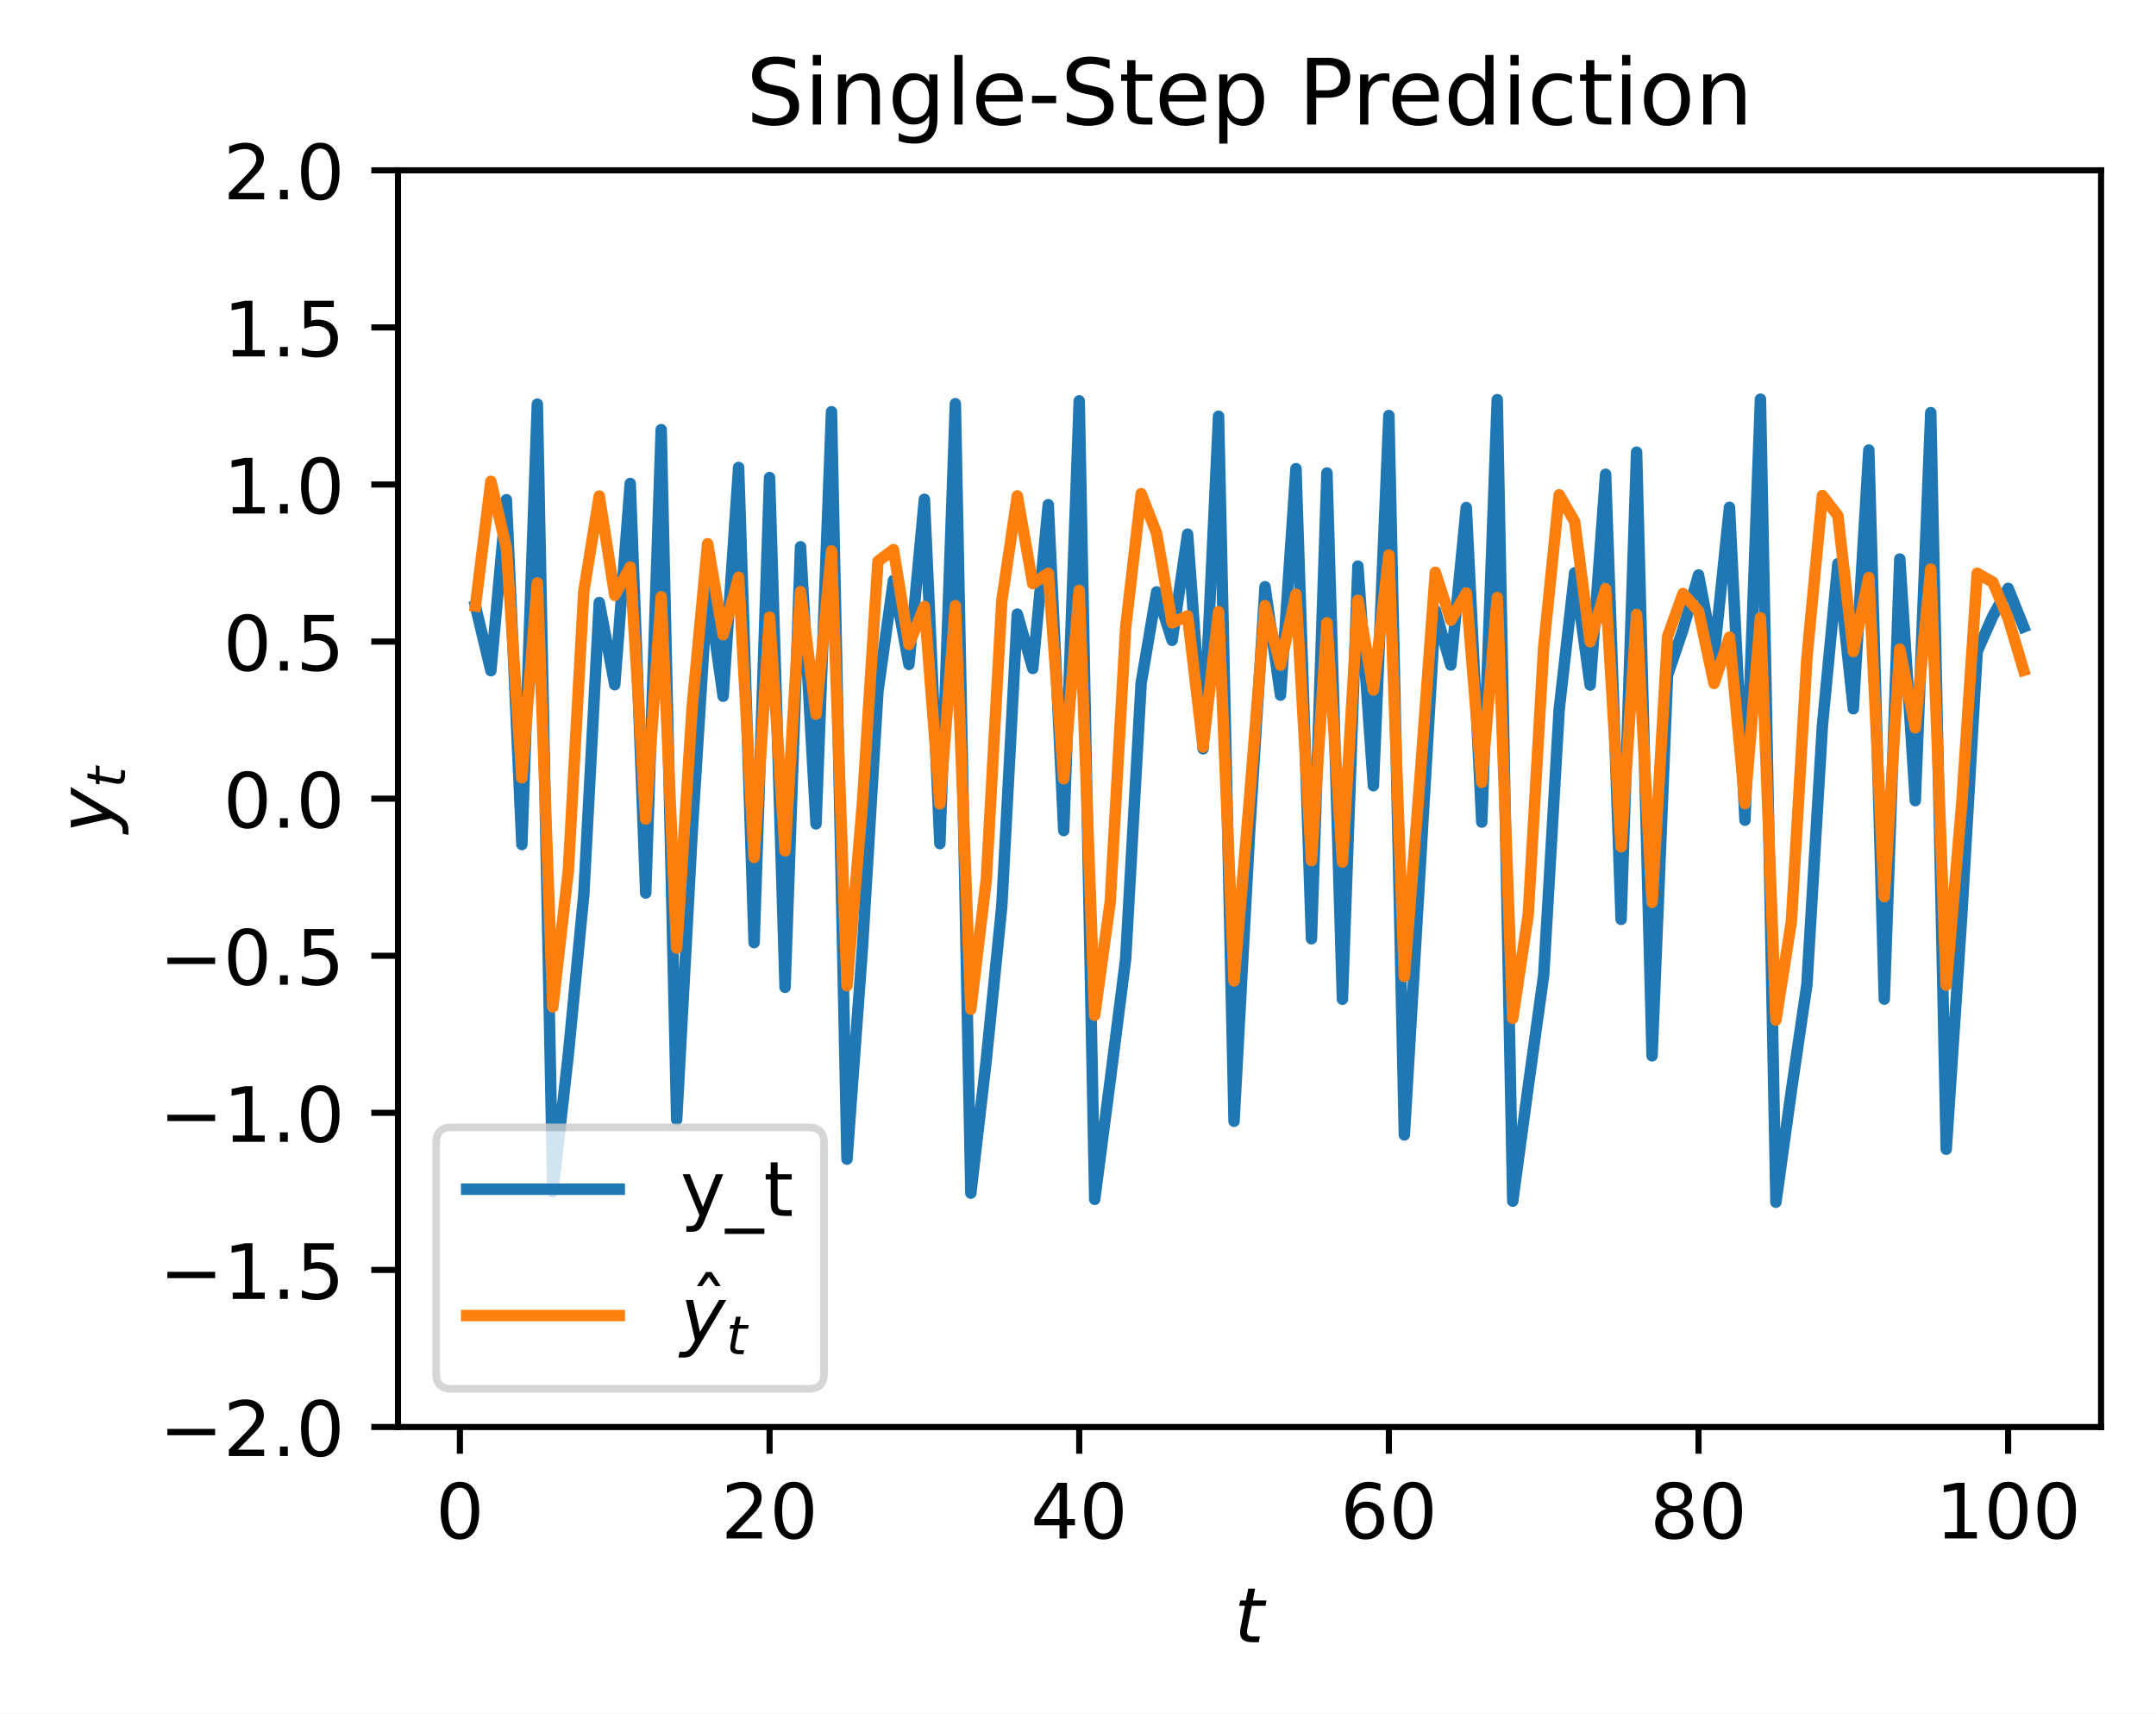
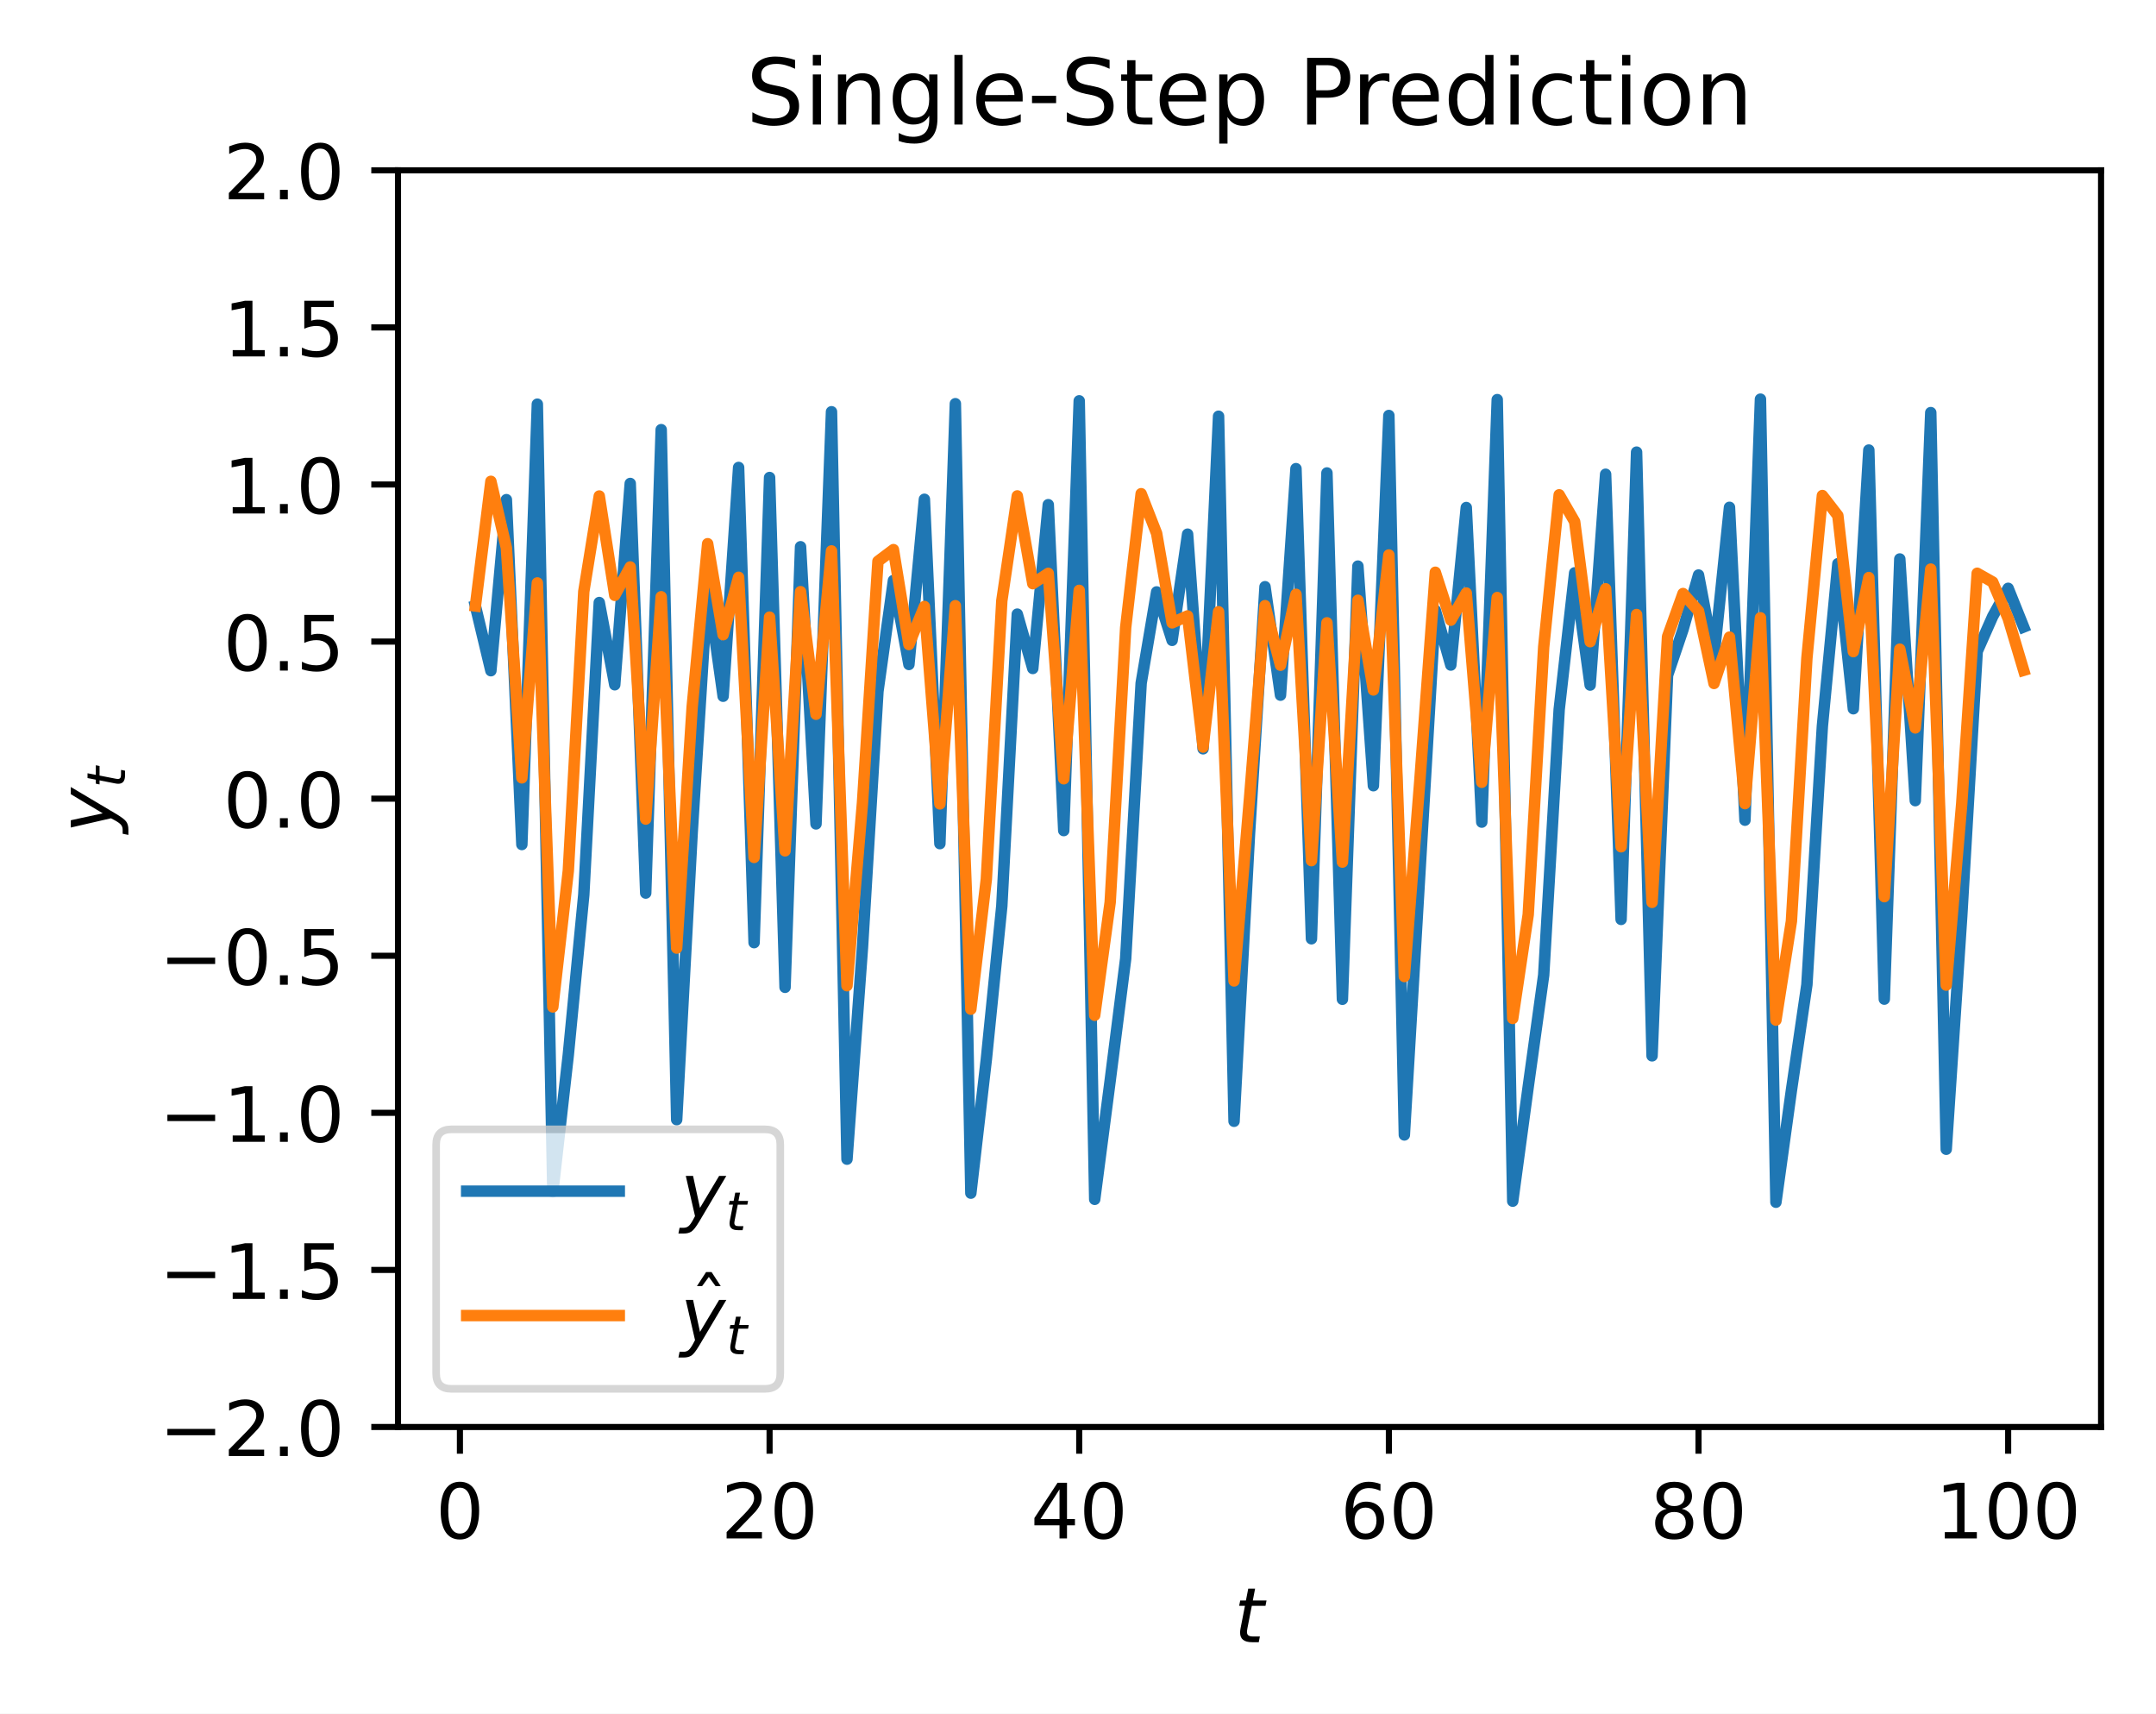
<svg xmlns="http://www.w3.org/2000/svg" xmlns:xlink="http://www.w3.org/1999/xlink" height="224.531pt" version="1.1" viewBox="0 0 282.561 224.531" width="282.561pt">
  <defs>
    <style type="text/css">
*{stroke-linecap:butt;stroke-linejoin:round;}
  </style>
  </defs>
  <g id="figure_1">
    <g id="patch_1">
      <path d="M 0 224.531  L 282.561 224.531  L 282.561 0  L 0 0  z " style="fill:#ffffff;" />
    </g>
    <g id="axes_1">
      <g id="patch_2">
        <path d="M 52.161 186.975  L 275.361 186.975  L 275.361 22.318  L 52.161 22.318  z " style="fill:#ffffff;" />
      </g>
      <g id="matplotlib.axis_1">
        <g id="xtick_1">
          <g id="line2d_1">
            <defs>
-               <path d="M 0 0  L 0 3.5  " id="mdf2a8c8e99" style="stroke:#000000;stroke-width:0.8;" />
-             </defs>
-             <g>
-               <use style="stroke:#000000;stroke-width:0.8;" x="60.277" xlink:href="#mdf2a8c8e99" y="186.975" />
+               <path d="M 0 0  L 0 3.5  " id="m70030448b2" style="stroke:#000000;stroke-width:0.8;" />
+             </defs>
+             <g>
+               <use style="stroke:#000000;stroke-width:0.8;" x="60.277" xlink:href="#m70030448b2" y="186.975" />
            </g>
          </g>
          <g id="text_1">
            <defs>
              <path d="M 31.781 66.406  Q 24.172 66.406 20.328 58.906  Q 16.5 51.422 16.5 36.375  Q 16.5 21.391 20.328 13.891  Q 24.172 6.391 31.781 6.391  Q 39.453 6.391 43.281 13.891  Q 47.125 21.391 47.125 36.375  Q 47.125 51.422 43.281 58.906  Q 39.453 66.406 31.781 66.406  z M 31.781 74.219  Q 44.047 74.219 50.516 64.516  Q 56.984 54.828 56.984 36.375  Q 56.984 17.969 50.516 8.266  Q 44.047 -1.422 31.781 -1.422  Q 19.531 -1.422 13.062 8.266  Q 6.594 17.969 6.594 36.375  Q 6.594 54.828 13.062 64.516  Q 19.531 74.219 31.781 74.219  z " id="DejaVuSans-48" />
            </defs>
            <g transform="translate(57.09605 201.5734)scale(0.1 -0.1)">
              <use xlink:href="#DejaVuSans-48" />
            </g>
          </g>
        </g>
        <g id="xtick_2">
          <g id="line2d_2">
            <g>
-               <use style="stroke:#000000;stroke-width:0.8;" x="100.859" xlink:href="#mdf2a8c8e99" y="186.975" />
+               <use style="stroke:#000000;stroke-width:0.8;" x="100.859" xlink:href="#m70030448b2" y="186.975" />
            </g>
          </g>
          <g id="text_2">
            <defs>
              <path d="M 19.188 8.297  L 53.609 8.297  L 53.609 0  L 7.328 0  L 7.328 8.297  Q 12.938 14.109 22.625 23.891  Q 32.328 33.688 34.812 36.531  Q 39.547 41.844 41.422 45.531  Q 43.312 49.219 43.312 52.781  Q 43.312 58.594 39.234 62.25  Q 35.156 65.922 28.609 65.922  Q 23.969 65.922 18.812 64.312  Q 13.672 62.703 7.812 59.422  L 7.812 69.391  Q 13.766 71.781 18.938 73  Q 24.125 74.219 28.422 74.219  Q 39.75 74.219 46.484 68.547  Q 53.219 62.891 53.219 53.422  Q 53.219 48.922 51.531 44.891  Q 49.859 40.875 45.406 35.406  Q 44.188 33.984 37.641 27.219  Q 31.109 20.453 19.188 8.297  z " id="DejaVuSans-50" />
            </defs>
            <g transform="translate(94.49662 201.5734)scale(0.1 -0.1)">
              <use xlink:href="#DejaVuSans-50" />
              <use x="63.623" xlink:href="#DejaVuSans-48" />
            </g>
          </g>
        </g>
        <g id="xtick_3">
          <g id="line2d_3">
            <g>
-               <use style="stroke:#000000;stroke-width:0.8;" x="141.441" xlink:href="#mdf2a8c8e99" y="186.975" />
+               <use style="stroke:#000000;stroke-width:0.8;" x="141.441" xlink:href="#m70030448b2" y="186.975" />
            </g>
          </g>
          <g id="text_3">
            <defs>
              <path d="M 37.797 64.312  L 12.891 25.391  L 37.797 25.391  z M 35.203 72.906  L 47.609 72.906  L 47.609 25.391  L 58.016 25.391  L 58.016 17.188  L 47.609 17.188  L 47.609 0  L 37.797 0  L 37.797 17.188  L 4.891 17.188  L 4.891 26.703  z " id="DejaVuSans-52" />
            </defs>
            <g transform="translate(135.0784 201.5734)scale(0.1 -0.1)">
              <use xlink:href="#DejaVuSans-52" />
              <use x="63.623" xlink:href="#DejaVuSans-48" />
            </g>
          </g>
        </g>
        <g id="xtick_4">
          <g id="line2d_4">
            <g>
-               <use style="stroke:#000000;stroke-width:0.8;" x="182.023" xlink:href="#mdf2a8c8e99" y="186.975" />
+               <use style="stroke:#000000;stroke-width:0.8;" x="182.023" xlink:href="#m70030448b2" y="186.975" />
            </g>
          </g>
          <g id="text_4">
            <defs>
              <path d="M 33.016 40.375  Q 26.375 40.375 22.484 35.828  Q 18.609 31.297 18.609 23.391  Q 18.609 15.531 22.484 10.953  Q 26.375 6.391 33.016 6.391  Q 39.656 6.391 43.531 10.953  Q 47.406 15.531 47.406 23.391  Q 47.406 31.297 43.531 35.828  Q 39.656 40.375 33.016 40.375  z M 52.594 71.297  L 52.594 62.312  Q 48.875 64.062 45.094 64.984  Q 41.312 65.922 37.594 65.922  Q 27.828 65.922 22.672 59.328  Q 17.531 52.734 16.797 39.406  Q 19.672 43.656 24.016 45.922  Q 28.375 48.188 33.594 48.188  Q 44.578 48.188 50.953 41.516  Q 57.328 34.859 57.328 23.391  Q 57.328 12.156 50.688 5.359  Q 44.047 -1.422 33.016 -1.422  Q 20.359 -1.422 13.672 8.266  Q 6.984 17.969 6.984 36.375  Q 6.984 53.656 15.188 63.938  Q 23.391 74.219 37.203 74.219  Q 40.922 74.219 44.703 73.484  Q 48.484 72.75 52.594 71.297  z " id="DejaVuSans-54" />
            </defs>
            <g transform="translate(175.6603 201.5734)scale(0.1 -0.1)">
              <use xlink:href="#DejaVuSans-54" />
              <use x="63.623" xlink:href="#DejaVuSans-48" />
            </g>
          </g>
        </g>
        <g id="xtick_5">
          <g id="line2d_5">
            <g>
-               <use style="stroke:#000000;stroke-width:0.8;" x="222.605" xlink:href="#mdf2a8c8e99" y="186.975" />
+               <use style="stroke:#000000;stroke-width:0.8;" x="222.605" xlink:href="#m70030448b2" y="186.975" />
            </g>
          </g>
          <g id="text_5">
            <defs>
              <path d="M 31.781 34.625  Q 24.75 34.625 20.719 30.859  Q 16.703 27.094 16.703 20.516  Q 16.703 13.922 20.719 10.156  Q 24.75 6.391 31.781 6.391  Q 38.812 6.391 42.859 10.172  Q 46.922 13.969 46.922 20.516  Q 46.922 27.094 42.891 30.859  Q 38.875 34.625 31.781 34.625  z M 21.922 38.812  Q 15.578 40.375 12.031 44.719  Q 8.5 49.078 8.5 55.328  Q 8.5 64.062 14.719 69.141  Q 20.953 74.219 31.781 74.219  Q 42.672 74.219 48.875 69.141  Q 55.078 64.062 55.078 55.328  Q 55.078 49.078 51.531 44.719  Q 48 40.375 41.703 38.812  Q 48.828 37.156 52.797 32.312  Q 56.781 27.484 56.781 20.516  Q 56.781 9.906 50.312 4.234  Q 43.844 -1.422 31.781 -1.422  Q 19.734 -1.422 13.25 4.234  Q 6.781 9.906 6.781 20.516  Q 6.781 27.484 10.781 32.312  Q 14.797 37.156 21.922 38.812  z M 18.312 54.391  Q 18.312 48.734 21.844 45.562  Q 25.391 42.391 31.781 42.391  Q 38.141 42.391 41.719 45.562  Q 45.312 48.734 45.312 54.391  Q 45.312 60.062 41.719 63.234  Q 38.141 66.406 31.781 66.406  Q 25.391 66.406 21.844 63.234  Q 18.312 60.062 18.312 54.391  z " id="DejaVuSans-56" />
            </defs>
            <g transform="translate(216.2421 201.5734)scale(0.1 -0.1)">
              <use xlink:href="#DejaVuSans-56" />
              <use x="63.623" xlink:href="#DejaVuSans-48" />
            </g>
          </g>
        </g>
        <g id="xtick_6">
          <g id="line2d_6">
            <g>
-               <use style="stroke:#000000;stroke-width:0.8;" x="263.186" xlink:href="#mdf2a8c8e99" y="186.975" />
+               <use style="stroke:#000000;stroke-width:0.8;" x="263.186" xlink:href="#m70030448b2" y="186.975" />
            </g>
          </g>
          <g id="text_6">
            <defs>
              <path d="M 12.406 8.297  L 28.516 8.297  L 28.516 63.922  L 10.984 60.406  L 10.984 69.391  L 28.422 72.906  L 38.281 72.906  L 38.281 8.297  L 54.391 8.297  L 54.391 0  L 12.406 0  z " id="DejaVuSans-49" />
            </defs>
            <g transform="translate(253.6426 201.5734)scale(0.1 -0.1)">
              <use xlink:href="#DejaVuSans-49" />
              <use x="63.623" xlink:href="#DejaVuSans-48" />
              <use x="127.246" xlink:href="#DejaVuSans-48" />
            </g>
          </g>
        </g>
        <g id="text_7">
          <defs>
            <path d="M 42.281 54.688  L 40.922 47.703  L 23 47.703  L 17.188 18.016  Q 16.891 16.359 16.75 15.234  Q 16.609 14.109 16.609 13.484  Q 16.609 10.359 18.484 8.938  Q 20.359 7.516 24.516 7.516  L 33.594 7.516  L 32.078 0  L 23.484 0  Q 15.484 0 11.547 3.125  Q 7.625 6.25 7.625 12.594  Q 7.625 13.719 7.766 15.062  Q 7.906 16.406 8.203 18.016  L 14.016 47.703  L 6.391 47.703  L 7.812 54.688  L 15.281 54.688  L 18.312 70.219  L 27.297 70.219  L 24.312 54.688  z " id="DejaVuSans-Oblique-116" />
          </defs>
          <g transform="translate(161.7609 215.2515)scale(0.1 -0.1)">
            <use transform="translate(0 0.78125)" xlink:href="#DejaVuSans-Oblique-116" />
          </g>
        </g>
      </g>
      <g id="matplotlib.axis_2">
        <g id="ytick_1">
          <g id="line2d_7">
            <defs>
-               <path d="M 0 0  L -3.5 0  " id="m17d8d47320" style="stroke:#000000;stroke-width:0.8;" />
-             </defs>
-             <g>
-               <use style="stroke:#000000;stroke-width:0.8;" x="52.161" xlink:href="#m17d8d47320" y="186.975" />
+               <path d="M 0 0  L -3.5 0  " id="maf26d3829b" style="stroke:#000000;stroke-width:0.8;" />
+             </defs>
+             <g>
+               <use style="stroke:#000000;stroke-width:0.8;" x="52.161" xlink:href="#maf26d3829b" y="186.975" />
            </g>
          </g>
          <g id="text_8">
            <defs>
              <path d="M 10.594 35.5  L 73.188 35.5  L 73.188 27.203  L 10.594 27.203  z " id="DejaVuSans-8722" />
              <path d="M 10.688 12.406  L 21 12.406  L 21 0  L 10.688 0  z " id="DejaVuSans-46" />
            </defs>
            <g transform="translate(20.87813 190.7741)scale(0.1 -0.1)">
              <use xlink:href="#DejaVuSans-8722" />
              <use x="83.789" xlink:href="#DejaVuSans-50" />
              <use x="147.412" xlink:href="#DejaVuSans-46" />
              <use x="179.199" xlink:href="#DejaVuSans-48" />
            </g>
          </g>
        </g>
        <g id="ytick_2">
          <g id="line2d_8">
            <g>
-               <use style="stroke:#000000;stroke-width:0.8;" x="52.161" xlink:href="#m17d8d47320" y="166.393" />
+               <use style="stroke:#000000;stroke-width:0.8;" x="52.161" xlink:href="#maf26d3829b" y="166.393" />
            </g>
          </g>
          <g id="text_9">
            <defs>
              <path d="M 10.797 72.906  L 49.516 72.906  L 49.516 64.594  L 19.828 64.594  L 19.828 46.734  Q 21.969 47.469 24.109 47.828  Q 26.266 48.188 28.422 48.188  Q 40.625 48.188 47.75 41.5  Q 54.891 34.812 54.891 23.391  Q 54.891 11.625 47.562 5.094  Q 40.234 -1.422 26.906 -1.422  Q 22.312 -1.422 17.547 -0.641  Q 12.797 0.141 7.719 1.703  L 7.719 11.625  Q 12.109 9.234 16.797 8.062  Q 21.484 6.891 26.703 6.891  Q 35.156 6.891 40.078 11.328  Q 45.016 15.766 45.016 23.391  Q 45.016 31 40.078 35.438  Q 35.156 39.891 26.703 39.891  Q 22.75 39.891 18.812 39.016  Q 14.891 38.141 10.797 36.281  z " id="DejaVuSans-53" />
            </defs>
            <g transform="translate(20.87813 170.192)scale(0.1 -0.1)">
              <use xlink:href="#DejaVuSans-8722" />
              <use x="83.789" xlink:href="#DejaVuSans-49" />
              <use x="147.412" xlink:href="#DejaVuSans-46" />
              <use x="179.199" xlink:href="#DejaVuSans-53" />
            </g>
          </g>
        </g>
        <g id="ytick_3">
          <g id="line2d_9">
            <g>
-               <use style="stroke:#000000;stroke-width:0.8;" x="52.161" xlink:href="#m17d8d47320" y="145.811" />
+               <use style="stroke:#000000;stroke-width:0.8;" x="52.161" xlink:href="#maf26d3829b" y="145.811" />
            </g>
          </g>
          <g id="text_10">
            <g transform="translate(20.87813 149.6099)scale(0.1 -0.1)">
              <use xlink:href="#DejaVuSans-8722" />
              <use x="83.789" xlink:href="#DejaVuSans-49" />
              <use x="147.412" xlink:href="#DejaVuSans-46" />
              <use x="179.199" xlink:href="#DejaVuSans-48" />
            </g>
          </g>
        </g>
        <g id="ytick_4">
          <g id="line2d_10">
            <g>
-               <use style="stroke:#000000;stroke-width:0.8;" x="52.161" xlink:href="#m17d8d47320" y="125.229" />
+               <use style="stroke:#000000;stroke-width:0.8;" x="52.161" xlink:href="#maf26d3829b" y="125.229" />
            </g>
          </g>
          <g id="text_11">
            <g transform="translate(20.87813 129.0278)scale(0.1 -0.1)">
              <use xlink:href="#DejaVuSans-8722" />
              <use x="83.789" xlink:href="#DejaVuSans-48" />
              <use x="147.412" xlink:href="#DejaVuSans-46" />
              <use x="179.199" xlink:href="#DejaVuSans-53" />
            </g>
          </g>
        </g>
        <g id="ytick_5">
          <g id="line2d_11">
            <g>
-               <use style="stroke:#000000;stroke-width:0.8;" x="52.161" xlink:href="#m17d8d47320" y="104.647" />
+               <use style="stroke:#000000;stroke-width:0.8;" x="52.161" xlink:href="#maf26d3829b" y="104.647" />
            </g>
          </g>
          <g id="text_12">
            <g transform="translate(29.25781 108.4457)scale(0.1 -0.1)">
              <use xlink:href="#DejaVuSans-48" />
              <use x="63.623" xlink:href="#DejaVuSans-46" />
              <use x="95.41" xlink:href="#DejaVuSans-48" />
            </g>
          </g>
        </g>
        <g id="ytick_6">
          <g id="line2d_12">
            <g>
-               <use style="stroke:#000000;stroke-width:0.8;" x="52.161" xlink:href="#m17d8d47320" y="84.064" />
+               <use style="stroke:#000000;stroke-width:0.8;" x="52.161" xlink:href="#maf26d3829b" y="84.064" />
            </g>
          </g>
          <g id="text_13">
            <g transform="translate(29.25781 87.86364)scale(0.1 -0.1)">
              <use xlink:href="#DejaVuSans-48" />
              <use x="63.623" xlink:href="#DejaVuSans-46" />
              <use x="95.41" xlink:href="#DejaVuSans-53" />
            </g>
          </g>
        </g>
        <g id="ytick_7">
          <g id="line2d_13">
            <g>
-               <use style="stroke:#000000;stroke-width:0.8;" x="52.161" xlink:href="#m17d8d47320" y="63.482" />
+               <use style="stroke:#000000;stroke-width:0.8;" x="52.161" xlink:href="#maf26d3829b" y="63.482" />
            </g>
          </g>
          <g id="text_14">
            <g transform="translate(29.25781 67.28154)scale(0.1 -0.1)">
              <use xlink:href="#DejaVuSans-49" />
              <use x="63.623" xlink:href="#DejaVuSans-46" />
              <use x="95.41" xlink:href="#DejaVuSans-48" />
            </g>
          </g>
        </g>
        <g id="ytick_8">
          <g id="line2d_14">
            <g>
-               <use style="stroke:#000000;stroke-width:0.8;" x="52.161" xlink:href="#m17d8d47320" y="42.9" />
+               <use style="stroke:#000000;stroke-width:0.8;" x="52.161" xlink:href="#maf26d3829b" y="42.9" />
            </g>
          </g>
          <g id="text_15">
            <g transform="translate(29.25781 46.69944)scale(0.1 -0.1)">
              <use xlink:href="#DejaVuSans-49" />
              <use x="63.623" xlink:href="#DejaVuSans-46" />
              <use x="95.41" xlink:href="#DejaVuSans-53" />
            </g>
          </g>
        </g>
        <g id="ytick_9">
          <g id="line2d_15">
            <g>
-               <use style="stroke:#000000;stroke-width:0.8;" x="52.161" xlink:href="#m17d8d47320" y="22.318" />
+               <use style="stroke:#000000;stroke-width:0.8;" x="52.161" xlink:href="#maf26d3829b" y="22.318" />
            </g>
          </g>
          <g id="text_16">
            <g transform="translate(29.25781 26.11734)scale(0.1 -0.1)">
              <use xlink:href="#DejaVuSans-50" />
              <use x="63.623" xlink:href="#DejaVuSans-46" />
              <use x="95.41" xlink:href="#DejaVuSans-48" />
            </g>
          </g>
        </g>
        <g id="text_17">
          <defs>
            <path d="M 24.812 -5.078  Q 18.562 -15.578 14.625 -18.188  Q 10.688 -20.797 4.594 -20.797  L -2.484 -20.797  L -0.984 -13.281  L 4.203 -13.281  Q 7.953 -13.281 10.594 -11.234  Q 13.234 -9.188 16.5 -3.219  L 19.281 2  L 7.172 54.688  L 16.703 54.688  L 25.781 12.797  L 50.875 54.688  L 60.297 54.688  z " id="DejaVuSans-Oblique-121" />
          </defs>
          <g transform="translate(14.77812 109.1465)rotate(-90)scale(0.1 -0.1)">
            <use transform="translate(0 0.3125)" xlink:href="#DejaVuSans-Oblique-121" />
            <use transform="translate(59.17969 -16.09375)scale(0.7)" xlink:href="#DejaVuSans-Oblique-116" />
          </g>
        </g>
      </g>
      <g id="line2d_16">
-         <path clip-path="url(#p34b6195eec)" d="M 62.306 79.402  L 64.335 87.881  L 66.365 65.469  L 68.394 110.654  L 70.423 52.956  L 72.452 156.155  L 74.481 138.208  L 76.51 117.243  L 78.539 78.948  L 80.568 89.723  L 82.597 63.347  L 84.626 117.014  L 86.655 56.294  L 88.685 146.706  L 90.714 109.14  L 92.743 76.787  L 94.772 91.228  L 96.801 61.248  L 98.83 123.511  L 100.859 62.566  L 102.888 129.365  L 104.917 71.638  L 106.946 107.954  L 108.975 53.952  L 111.005 151.879  L 113.034 124.148  L 115.063 90.586  L 117.092 76.057  L 119.121 87.063  L 121.15 65.42  L 123.179 110.539  L 125.208 52.895  L 127.237 156.335  L 129.266 138.824  L 131.295 118.715  L 133.325 80.467  L 135.354 87.587  L 137.383 66.126  L 139.412 108.829  L 141.441 52.521  L 143.47 157.144  L 145.499 141.578  L 147.528 125.618  L 149.557 89.519  L 151.586 77.556  L 153.615 83.904  L 155.645 69.989  L 157.674 98.111  L 159.703 54.538  L 161.732 146.918  L 163.761 109.221  L 165.79 76.875  L 167.819 91.085  L 169.848 61.406  L 171.877 123.003  L 173.906 61.971  L 175.935 130.93  L 177.965 74.174  L 179.994 102.948  L 182.023 54.439  L 184.052 148.706  L 186.081 114.443  L 188.11 79.964  L 190.139 87.141  L 192.168 66.5  L 194.197 107.719  L 196.226 52.36  L 198.255 157.385  L 200.285 142.391  L 202.314 127.755  L 204.343 92.967  L 206.372 75.054  L 208.401 89.761  L 210.43 62.14  L 212.459 120.466  L 214.488 59.241  L 216.517 138.344  L 218.546 88.48  L 220.575 82.48  L 222.605 75.343  L 224.634 86.036  L 226.663 66.471  L 228.692 107.466  L 230.721 52.3  L 232.75 157.522  L 234.779 142.864  L 236.808 129.018  L 238.837 95.149  L 240.866 73.862  L 242.895 92.865  L 244.925 58.968  L 246.954 130.912  L 248.983 73.241  L 251.012 104.906  L 253.041 54.063  L 255.07 150.582  L 257.099 120.071  L 259.128 85.354  L 261.157 80.768  L 263.186 77.087  L 265.215 82.15  " style="fill:none;stroke:#1f77b4;stroke-linecap:square;stroke-width:1.5;" />
+         <path clip-path="url(#pf8736af9a7)" d="M 62.306 79.402  L 64.335 87.881  L 66.365 65.469  L 68.394 110.654  L 70.423 52.956  L 72.452 156.155  L 74.481 138.208  L 76.51 117.243  L 78.539 78.948  L 80.568 89.723  L 82.597 63.347  L 84.626 117.014  L 86.655 56.294  L 88.685 146.706  L 90.714 109.14  L 92.743 76.787  L 94.772 91.228  L 96.801 61.248  L 98.83 123.511  L 100.859 62.566  L 102.888 129.365  L 104.917 71.638  L 106.946 107.954  L 108.975 53.952  L 111.005 151.879  L 113.034 124.148  L 115.063 90.586  L 117.092 76.057  L 119.121 87.063  L 121.15 65.42  L 123.179 110.539  L 125.208 52.895  L 127.237 156.335  L 129.266 138.824  L 131.295 118.715  L 133.325 80.467  L 135.354 87.587  L 137.383 66.126  L 139.412 108.829  L 141.441 52.521  L 143.47 157.144  L 145.499 141.578  L 147.528 125.618  L 149.557 89.519  L 151.586 77.556  L 153.615 83.904  L 155.645 69.989  L 157.674 98.111  L 159.703 54.538  L 161.732 146.918  L 163.761 109.221  L 165.79 76.875  L 167.819 91.085  L 169.848 61.406  L 171.877 123.003  L 173.906 61.971  L 175.935 130.93  L 177.965 74.174  L 179.994 102.948  L 182.023 54.439  L 184.052 148.706  L 186.081 114.443  L 188.11 79.964  L 190.139 87.141  L 192.168 66.5  L 194.197 107.719  L 196.226 52.36  L 198.255 157.385  L 200.285 142.391  L 202.314 127.755  L 204.343 92.967  L 206.372 75.054  L 208.401 89.761  L 210.43 62.14  L 212.459 120.466  L 214.488 59.241  L 216.517 138.344  L 218.546 88.48  L 220.575 82.48  L 222.605 75.343  L 224.634 86.036  L 226.663 66.471  L 228.692 107.466  L 230.721 52.3  L 232.75 157.522  L 234.779 142.864  L 236.808 129.018  L 238.837 95.149  L 240.866 73.862  L 242.895 92.865  L 244.925 58.968  L 246.954 130.912  L 248.983 73.241  L 251.012 104.906  L 253.041 54.063  L 255.07 150.582  L 257.099 120.071  L 259.128 85.354  L 261.157 80.768  L 263.186 77.087  L 265.215 82.15  " style="fill:none;stroke:#1f77b4;stroke-linecap:square;stroke-width:1.5;" />
      </g>
      <g id="line2d_17">
-         <path clip-path="url(#p34b6195eec)" d="M 62.306 79.402  L 64.335 63.068  L 66.365 71.785  L 68.394 101.919  L 70.423 76.382  L 72.452 131.934  L 74.481 114.099  L 76.51 77.507  L 78.539 64.992  L 80.568 78.005  L 82.597 74.288  L 84.626 107.318  L 86.655 78.193  L 88.685 124.222  L 90.714 92.626  L 92.743 71.242  L 94.772 83.161  L 96.801 75.642  L 98.83 112.342  L 100.859 80.862  L 102.888 111.481  L 104.917 77.525  L 106.946 93.583  L 108.975 72.187  L 111.005 129.152  L 113.034 105.194  L 115.063 73.544  L 117.092 72.016  L 119.121 84.449  L 121.15 79.468  L 123.179 105.333  L 125.208 79.366  L 127.237 132.231  L 129.266 115.21  L 131.295 78.728  L 133.325 64.978  L 135.354 76.475  L 137.383 75.126  L 139.412 102.038  L 141.441 77.355  L 143.47 133.028  L 145.499 118.205  L 147.528 82.221  L 149.557 64.689  L 151.586 69.893  L 153.615 81.609  L 155.645 80.7  L 157.674 97.887  L 159.703 80.155  L 161.732 128.526  L 163.761 104.592  L 165.79 79.36  L 167.819 87.163  L 169.848 77.872  L 171.877 112.764  L 173.906 81.609  L 175.935 112.954  L 177.965 78.653  L 179.994 90.402  L 182.023 72.718  L 184.052 127.948  L 186.081 102.271  L 188.11 74.981  L 190.139 81.263  L 192.168 77.706  L 194.197 102.497  L 196.226 78.295  L 198.255 133.443  L 200.285 119.839  L 202.314 84.776  L 204.343 64.833  L 206.372 68.351  L 208.401 84.079  L 210.43 77.147  L 212.459 110.95  L 214.488 80.521  L 216.517 118.231  L 218.546 83.416  L 220.575 77.77  L 222.605 80.061  L 224.634 89.551  L 226.663 83.478  L 228.692 105.296  L 230.721 80.948  L 232.75 133.66  L 234.779 120.705  L 236.808 86.249  L 238.837 64.928  L 240.866 67.556  L 242.895 85.378  L 244.925 75.676  L 246.954 117.484  L 248.983 85.059  L 251.012 95.373  L 253.041 74.568  L 255.07 129.076  L 257.099 105.303  L 259.128 75.113  L 261.157 76.26  L 263.186 81.034  L 265.215 87.828  " style="fill:none;stroke:#ff7f0e;stroke-linecap:square;stroke-width:1.5;" />
+         <path clip-path="url(#pf8736af9a7)" d="M 62.306 79.402  L 64.335 63.068  L 66.365 71.785  L 68.394 101.919  L 70.423 76.382  L 72.452 131.934  L 74.481 114.099  L 76.51 77.507  L 78.539 64.992  L 80.568 78.005  L 82.597 74.288  L 84.626 107.318  L 86.655 78.193  L 88.685 124.222  L 90.714 92.626  L 92.743 71.242  L 94.772 83.161  L 96.801 75.642  L 98.83 112.342  L 100.859 80.862  L 102.888 111.481  L 104.917 77.525  L 106.946 93.583  L 108.975 72.187  L 111.005 129.152  L 113.034 105.194  L 115.063 73.544  L 117.092 72.016  L 119.121 84.449  L 121.15 79.468  L 123.179 105.333  L 125.208 79.366  L 127.237 132.231  L 129.266 115.21  L 131.295 78.728  L 133.325 64.978  L 135.354 76.475  L 137.383 75.126  L 139.412 102.038  L 141.441 77.355  L 143.47 133.028  L 145.499 118.205  L 147.528 82.221  L 149.557 64.689  L 151.586 69.893  L 153.615 81.609  L 155.645 80.7  L 157.674 97.887  L 159.703 80.155  L 161.732 128.526  L 163.761 104.592  L 165.79 79.36  L 167.819 87.163  L 169.848 77.872  L 171.877 112.764  L 173.906 81.609  L 175.935 112.954  L 177.965 78.653  L 179.994 90.402  L 182.023 72.718  L 184.052 127.948  L 186.081 102.271  L 188.11 74.981  L 190.139 81.263  L 192.168 77.706  L 194.197 102.497  L 196.226 78.295  L 198.255 133.443  L 200.285 119.839  L 202.314 84.776  L 204.343 64.833  L 206.372 68.351  L 208.401 84.079  L 210.43 77.147  L 212.459 110.95  L 214.488 80.521  L 216.517 118.231  L 218.546 83.416  L 220.575 77.77  L 222.605 80.061  L 224.634 89.551  L 226.663 83.478  L 228.692 105.296  L 230.721 80.948  L 232.75 133.66  L 234.779 120.705  L 236.808 86.249  L 238.837 64.928  L 240.866 67.556  L 242.895 85.378  L 244.925 75.676  L 246.954 117.484  L 248.983 85.059  L 251.012 95.373  L 253.041 74.568  L 255.07 129.076  L 257.099 105.303  L 259.128 75.113  L 261.157 76.26  L 263.186 81.034  L 265.215 87.828  " style="fill:none;stroke:#ff7f0e;stroke-linecap:square;stroke-width:1.5;" />
      </g>
      <g id="patch_3">
        <path d="M 52.161 186.975  L 52.161 22.318  " style="fill:none;stroke:#000000;stroke-linecap:square;stroke-linejoin:miter;stroke-width:0.8;" />
      </g>
      <g id="patch_4">
        <path d="M 275.361 186.975  L 275.361 22.318  " style="fill:none;stroke:#000000;stroke-linecap:square;stroke-linejoin:miter;stroke-width:0.8;" />
      </g>
      <g id="patch_5">
        <path d="M 52.161 186.975  L 275.361 186.975  " style="fill:none;stroke:#000000;stroke-linecap:square;stroke-linejoin:miter;stroke-width:0.8;" />
      </g>
      <g id="patch_6">
        <path d="M 52.161 22.318  L 275.361 22.318  " style="fill:none;stroke:#000000;stroke-linecap:square;stroke-linejoin:miter;stroke-width:0.8;" />
      </g>
      <g id="text_18">
        <defs>
          <path d="M 53.516 70.516  L 53.516 60.891  Q 47.906 63.578 42.922 64.891  Q 37.938 66.219 33.297 66.219  Q 25.25 66.219 20.875 63.094  Q 16.5 59.969 16.5 54.203  Q 16.5 49.359 19.406 46.891  Q 22.312 44.438 30.422 42.922  L 36.375 41.703  Q 47.406 39.594 52.656 34.297  Q 57.906 29 57.906 20.125  Q 57.906 9.516 50.797 4.047  Q 43.703 -1.422 29.984 -1.422  Q 24.812 -1.422 18.969 -0.25  Q 13.141 0.922 6.891 3.219  L 6.891 13.375  Q 12.891 10.016 18.656 8.297  Q 24.422 6.594 29.984 6.594  Q 38.422 6.594 43.016 9.906  Q 47.609 13.234 47.609 19.391  Q 47.609 24.75 44.312 27.781  Q 41.016 30.812 33.5 32.328  L 27.484 33.5  Q 16.453 35.688 11.516 40.375  Q 6.594 45.062 6.594 53.422  Q 6.594 63.094 13.406 68.656  Q 20.219 74.219 32.172 74.219  Q 37.312 74.219 42.625 73.281  Q 47.953 72.359 53.516 70.516  z " id="DejaVuSans-83" />
          <path d="M 9.422 54.688  L 18.406 54.688  L 18.406 0  L 9.422 0  z M 9.422 75.984  L 18.406 75.984  L 18.406 64.594  L 9.422 64.594  z " id="DejaVuSans-105" />
          <path d="M 54.891 33.016  L 54.891 0  L 45.906 0  L 45.906 32.719  Q 45.906 40.484 42.875 44.328  Q 39.844 48.188 33.797 48.188  Q 26.516 48.188 22.312 43.547  Q 18.109 38.922 18.109 30.906  L 18.109 0  L 9.078 0  L 9.078 54.688  L 18.109 54.688  L 18.109 46.188  Q 21.344 51.125 25.703 53.562  Q 30.078 56 35.797 56  Q 45.219 56 50.047 50.172  Q 54.891 44.344 54.891 33.016  z " id="DejaVuSans-110" />
          <path d="M 45.406 27.984  Q 45.406 37.75 41.375 43.109  Q 37.359 48.484 30.078 48.484  Q 22.859 48.484 18.828 43.109  Q 14.797 37.75 14.797 27.984  Q 14.797 18.266 18.828 12.891  Q 22.859 7.516 30.078 7.516  Q 37.359 7.516 41.375 12.891  Q 45.406 18.266 45.406 27.984  z M 54.391 6.781  Q 54.391 -7.172 48.188 -13.984  Q 42 -20.797 29.203 -20.797  Q 24.469 -20.797 20.266 -20.094  Q 16.062 -19.391 12.109 -17.922  L 12.109 -9.188  Q 16.062 -11.328 19.922 -12.344  Q 23.781 -13.375 27.781 -13.375  Q 36.625 -13.375 41.016 -8.766  Q 45.406 -4.156 45.406 5.172  L 45.406 9.625  Q 42.625 4.781 38.281 2.391  Q 33.938 0 27.875 0  Q 17.828 0 11.672 7.656  Q 5.516 15.328 5.516 27.984  Q 5.516 40.672 11.672 48.328  Q 17.828 56 27.875 56  Q 33.938 56 38.281 53.609  Q 42.625 51.219 45.406 46.391  L 45.406 54.688  L 54.391 54.688  z " id="DejaVuSans-103" />
          <path d="M 9.422 75.984  L 18.406 75.984  L 18.406 0  L 9.422 0  z " id="DejaVuSans-108" />
          <path d="M 56.203 29.594  L 56.203 25.203  L 14.891 25.203  Q 15.484 15.922 20.484 11.062  Q 25.484 6.203 34.422 6.203  Q 39.594 6.203 44.453 7.469  Q 49.312 8.734 54.109 11.281  L 54.109 2.781  Q 49.266 0.734 44.188 -0.344  Q 39.109 -1.422 33.891 -1.422  Q 20.797 -1.422 13.156 6.188  Q 5.516 13.812 5.516 26.812  Q 5.516 40.234 12.766 48.109  Q 20.016 56 32.328 56  Q 43.359 56 49.781 48.891  Q 56.203 41.797 56.203 29.594  z M 47.219 32.234  Q 47.125 39.594 43.094 43.984  Q 39.062 48.391 32.422 48.391  Q 24.906 48.391 20.391 44.141  Q 15.875 39.891 15.188 32.172  z " id="DejaVuSans-101" />
          <path d="M 4.891 31.391  L 31.203 31.391  L 31.203 23.391  L 4.891 23.391  z " id="DejaVuSans-45" />
          <path d="M 18.312 70.219  L 18.312 54.688  L 36.812 54.688  L 36.812 47.703  L 18.312 47.703  L 18.312 18.016  Q 18.312 11.328 20.141 9.422  Q 21.969 7.516 27.594 7.516  L 36.812 7.516  L 36.812 0  L 27.594 0  Q 17.188 0 13.234 3.875  Q 9.281 7.766 9.281 18.016  L 9.281 47.703  L 2.688 47.703  L 2.688 54.688  L 9.281 54.688  L 9.281 70.219  z " id="DejaVuSans-116" />
          <path d="M 18.109 8.203  L 18.109 -20.797  L 9.078 -20.797  L 9.078 54.688  L 18.109 54.688  L 18.109 46.391  Q 20.953 51.266 25.266 53.625  Q 29.594 56 35.594 56  Q 45.562 56 51.781 48.094  Q 58.016 40.188 58.016 27.297  Q 58.016 14.406 51.781 6.484  Q 45.562 -1.422 35.594 -1.422  Q 29.594 -1.422 25.266 0.953  Q 20.953 3.328 18.109 8.203  z M 48.688 27.297  Q 48.688 37.203 44.609 42.844  Q 40.531 48.484 33.406 48.484  Q 26.266 48.484 22.188 42.844  Q 18.109 37.203 18.109 27.297  Q 18.109 17.391 22.188 11.75  Q 26.266 6.109 33.406 6.109  Q 40.531 6.109 44.609 11.75  Q 48.688 17.391 48.688 27.297  z " id="DejaVuSans-112" />
          <path id="DejaVuSans-32" />
          <path d="M 19.672 64.797  L 19.672 37.406  L 32.078 37.406  Q 38.969 37.406 42.719 40.969  Q 46.484 44.531 46.484 51.125  Q 46.484 57.672 42.719 61.234  Q 38.969 64.797 32.078 64.797  z M 9.812 72.906  L 32.078 72.906  Q 44.344 72.906 50.609 67.359  Q 56.891 61.812 56.891 51.125  Q 56.891 40.328 50.609 34.812  Q 44.344 29.297 32.078 29.297  L 19.672 29.297  L 19.672 0  L 9.812 0  z " id="DejaVuSans-80" />
          <path d="M 41.109 46.297  Q 39.594 47.172 37.812 47.578  Q 36.031 48 33.891 48  Q 26.266 48 22.188 43.047  Q 18.109 38.094 18.109 28.812  L 18.109 0  L 9.078 0  L 9.078 54.688  L 18.109 54.688  L 18.109 46.188  Q 20.953 51.172 25.484 53.578  Q 30.031 56 36.531 56  Q 37.453 56 38.578 55.875  Q 39.703 55.766 41.062 55.516  z " id="DejaVuSans-114" />
          <path d="M 45.406 46.391  L 45.406 75.984  L 54.391 75.984  L 54.391 0  L 45.406 0  L 45.406 8.203  Q 42.578 3.328 38.25 0.953  Q 33.938 -1.422 27.875 -1.422  Q 17.969 -1.422 11.734 6.484  Q 5.516 14.406 5.516 27.297  Q 5.516 40.188 11.734 48.094  Q 17.969 56 27.875 56  Q 33.938 56 38.25 53.625  Q 42.578 51.266 45.406 46.391  z M 14.797 27.297  Q 14.797 17.391 18.875 11.75  Q 22.953 6.109 30.078 6.109  Q 37.203 6.109 41.297 11.75  Q 45.406 17.391 45.406 27.297  Q 45.406 37.203 41.297 42.844  Q 37.203 48.484 30.078 48.484  Q 22.953 48.484 18.875 42.844  Q 14.797 37.203 14.797 27.297  z " id="DejaVuSans-100" />
          <path d="M 48.781 52.594  L 48.781 44.188  Q 44.969 46.297 41.141 47.344  Q 37.312 48.391 33.406 48.391  Q 24.656 48.391 19.812 42.844  Q 14.984 37.312 14.984 27.297  Q 14.984 17.281 19.812 11.734  Q 24.656 6.203 33.406 6.203  Q 37.312 6.203 41.141 7.25  Q 44.969 8.297 48.781 10.406  L 48.781 2.094  Q 45.016 0.344 40.984 -0.531  Q 36.969 -1.422 32.422 -1.422  Q 20.062 -1.422 12.781 6.344  Q 5.516 14.109 5.516 27.297  Q 5.516 40.672 12.859 48.328  Q 20.219 56 33.016 56  Q 37.156 56 41.109 55.141  Q 45.062 54.297 48.781 52.594  z " id="DejaVuSans-99" />
          <path d="M 30.609 48.391  Q 23.391 48.391 19.188 42.75  Q 14.984 37.109 14.984 27.297  Q 14.984 17.484 19.156 11.844  Q 23.344 6.203 30.609 6.203  Q 37.797 6.203 41.984 11.859  Q 46.188 17.531 46.188 27.297  Q 46.188 37.016 41.984 42.703  Q 37.797 48.391 30.609 48.391  z M 30.609 56  Q 42.328 56 49.016 48.375  Q 55.719 40.766 55.719 27.297  Q 55.719 13.875 49.016 6.219  Q 42.328 -1.422 30.609 -1.422  Q 18.844 -1.422 12.172 6.219  Q 5.516 13.875 5.516 27.297  Q 5.516 40.766 12.172 48.375  Q 18.844 56 30.609 56  z " id="DejaVuSans-111" />
        </defs>
        <g transform="translate(97.77688 16.31812)scale(0.12 -0.12)">
          <use xlink:href="#DejaVuSans-83" />
          <use x="63.477" xlink:href="#DejaVuSans-105" />
          <use x="91.26" xlink:href="#DejaVuSans-110" />
          <use x="154.639" xlink:href="#DejaVuSans-103" />
          <use x="218.115" xlink:href="#DejaVuSans-108" />
          <use x="245.898" xlink:href="#DejaVuSans-101" />
          <use x="307.422" xlink:href="#DejaVuSans-45" />
          <use x="343.506" xlink:href="#DejaVuSans-83" />
          <use x="406.982" xlink:href="#DejaVuSans-116" />
          <use x="446.191" xlink:href="#DejaVuSans-101" />
          <use x="507.715" xlink:href="#DejaVuSans-112" />
          <use x="571.191" xlink:href="#DejaVuSans-32" />
          <use x="602.979" xlink:href="#DejaVuSans-80" />
          <use x="661.531" xlink:href="#DejaVuSans-114" />
          <use x="700.395" xlink:href="#DejaVuSans-101" />
          <use x="761.918" xlink:href="#DejaVuSans-100" />
          <use x="825.395" xlink:href="#DejaVuSans-105" />
          <use x="853.178" xlink:href="#DejaVuSans-99" />
          <use x="908.158" xlink:href="#DejaVuSans-116" />
          <use x="947.367" xlink:href="#DejaVuSans-105" />
          <use x="975.15" xlink:href="#DejaVuSans-111" />
          <use x="1036.332" xlink:href="#DejaVuSans-110" />
        </g>
      </g>
      <g id="legend_1">
        <g id="patch_7">
-           <path d="M 59.161 181.975  L 106 181.975  Q 108 181.975 108 179.975  L 108 149.719  Q 108 147.719 106 147.719  L 59.161 147.719  Q 57.161 147.719 57.161 149.719  L 57.161 179.975  Q 57.161 181.975 59.161 181.975  z " style="fill:#ffffff;opacity:0.8;stroke:#cccccc;stroke-linejoin:miter;" />
+           <path d="M 59.161 181.975  L 100.261 181.975  Q 102.261 181.975 102.261 179.975  L 102.261 149.976  Q 102.261 147.976 100.261 147.976  L 59.161 147.976  Q 57.161 147.976 57.161 149.976  L 57.161 179.975  Q 57.161 181.975 59.161 181.975  z " style="fill:#ffffff;opacity:0.8;stroke:#cccccc;stroke-linejoin:miter;" />
        </g>
        <g id="line2d_18">
-           <path d="M 61.161 155.817  L 81.161 155.817  " style="fill:none;stroke:#1f77b4;stroke-linecap:square;stroke-width:1.5;" />
+           <path d="M 61.161 156.075  L 81.161 156.075  " style="fill:none;stroke:#1f77b4;stroke-linecap:square;stroke-width:1.5;" />
        </g>
        <g id="line2d_19" />
        <g id="text_19">
-           <defs>
-             <path d="M 32.172 -5.078  Q 28.375 -14.844 24.75 -17.812  Q 21.141 -20.797 15.094 -20.797  L 7.906 -20.797  L 7.906 -13.281  L 13.188 -13.281  Q 16.891 -13.281 18.938 -11.516  Q 21 -9.766 23.484 -3.219  L 25.094 0.875  L 2.984 54.688  L 12.5 54.688  L 29.594 11.922  L 46.688 54.688  L 56.203 54.688  z " id="DejaVuSans-121" />
-             <path d="M 50.984 -16.609  L 50.984 -23.578  L -0.984 -23.578  L -0.984 -16.609  z " id="DejaVuSans-95" />
-           </defs>
-           <g transform="translate(89.16094 159.3171)scale(0.1 -0.1)">
-             <use xlink:href="#DejaVuSans-121" />
-             <use x="59.18" xlink:href="#DejaVuSans-95" />
-             <use x="109.18" xlink:href="#DejaVuSans-116" />
+           <g transform="translate(89.16094 159.5749)scale(0.1 -0.1)">
+             <use transform="translate(0 0.3125)" xlink:href="#DejaVuSans-Oblique-121" />
+             <use transform="translate(59.17969 -16.09375)scale(0.7)" xlink:href="#DejaVuSans-Oblique-116" />
          </g>
        </g>
        <g id="line2d_20">
          <path d="M 61.161 172.375  L 81.161 172.375  " style="fill:none;stroke:#ff7f0e;stroke-linecap:square;stroke-width:1.5;" />
        </g>
        <g id="line2d_21" />
        <g id="text_20">
          <defs>
            <path d="M -28.609 79.984  L -21.391 79.984  L -9.422 61.625  L -16.219 61.625  L -25 73.578  L -33.797 61.625  L -40.578 61.625  z M -25 56  z " id="DejaVuSans-770" />
          </defs>
          <g transform="translate(89.16094 175.8749)scale(0.1 -0.1)">
            <use transform="translate(62.37305 12.01562)" xlink:href="#DejaVuSans-770" />
            <use transform="translate(0 0.828125)" xlink:href="#DejaVuSans-Oblique-121" />
            <use transform="translate(60.13672 -15.57812)scale(0.7)" xlink:href="#DejaVuSans-Oblique-116" />
          </g>
        </g>
      </g>
    </g>
  </g>
  <defs>
-     <clipPath id="p34b6195eec">
+     <clipPath id="pf8736af9a7">
      <rect height="164.657" width="223.2" x="52.161" y="22.318" />
    </clipPath>
  </defs>
</svg>
